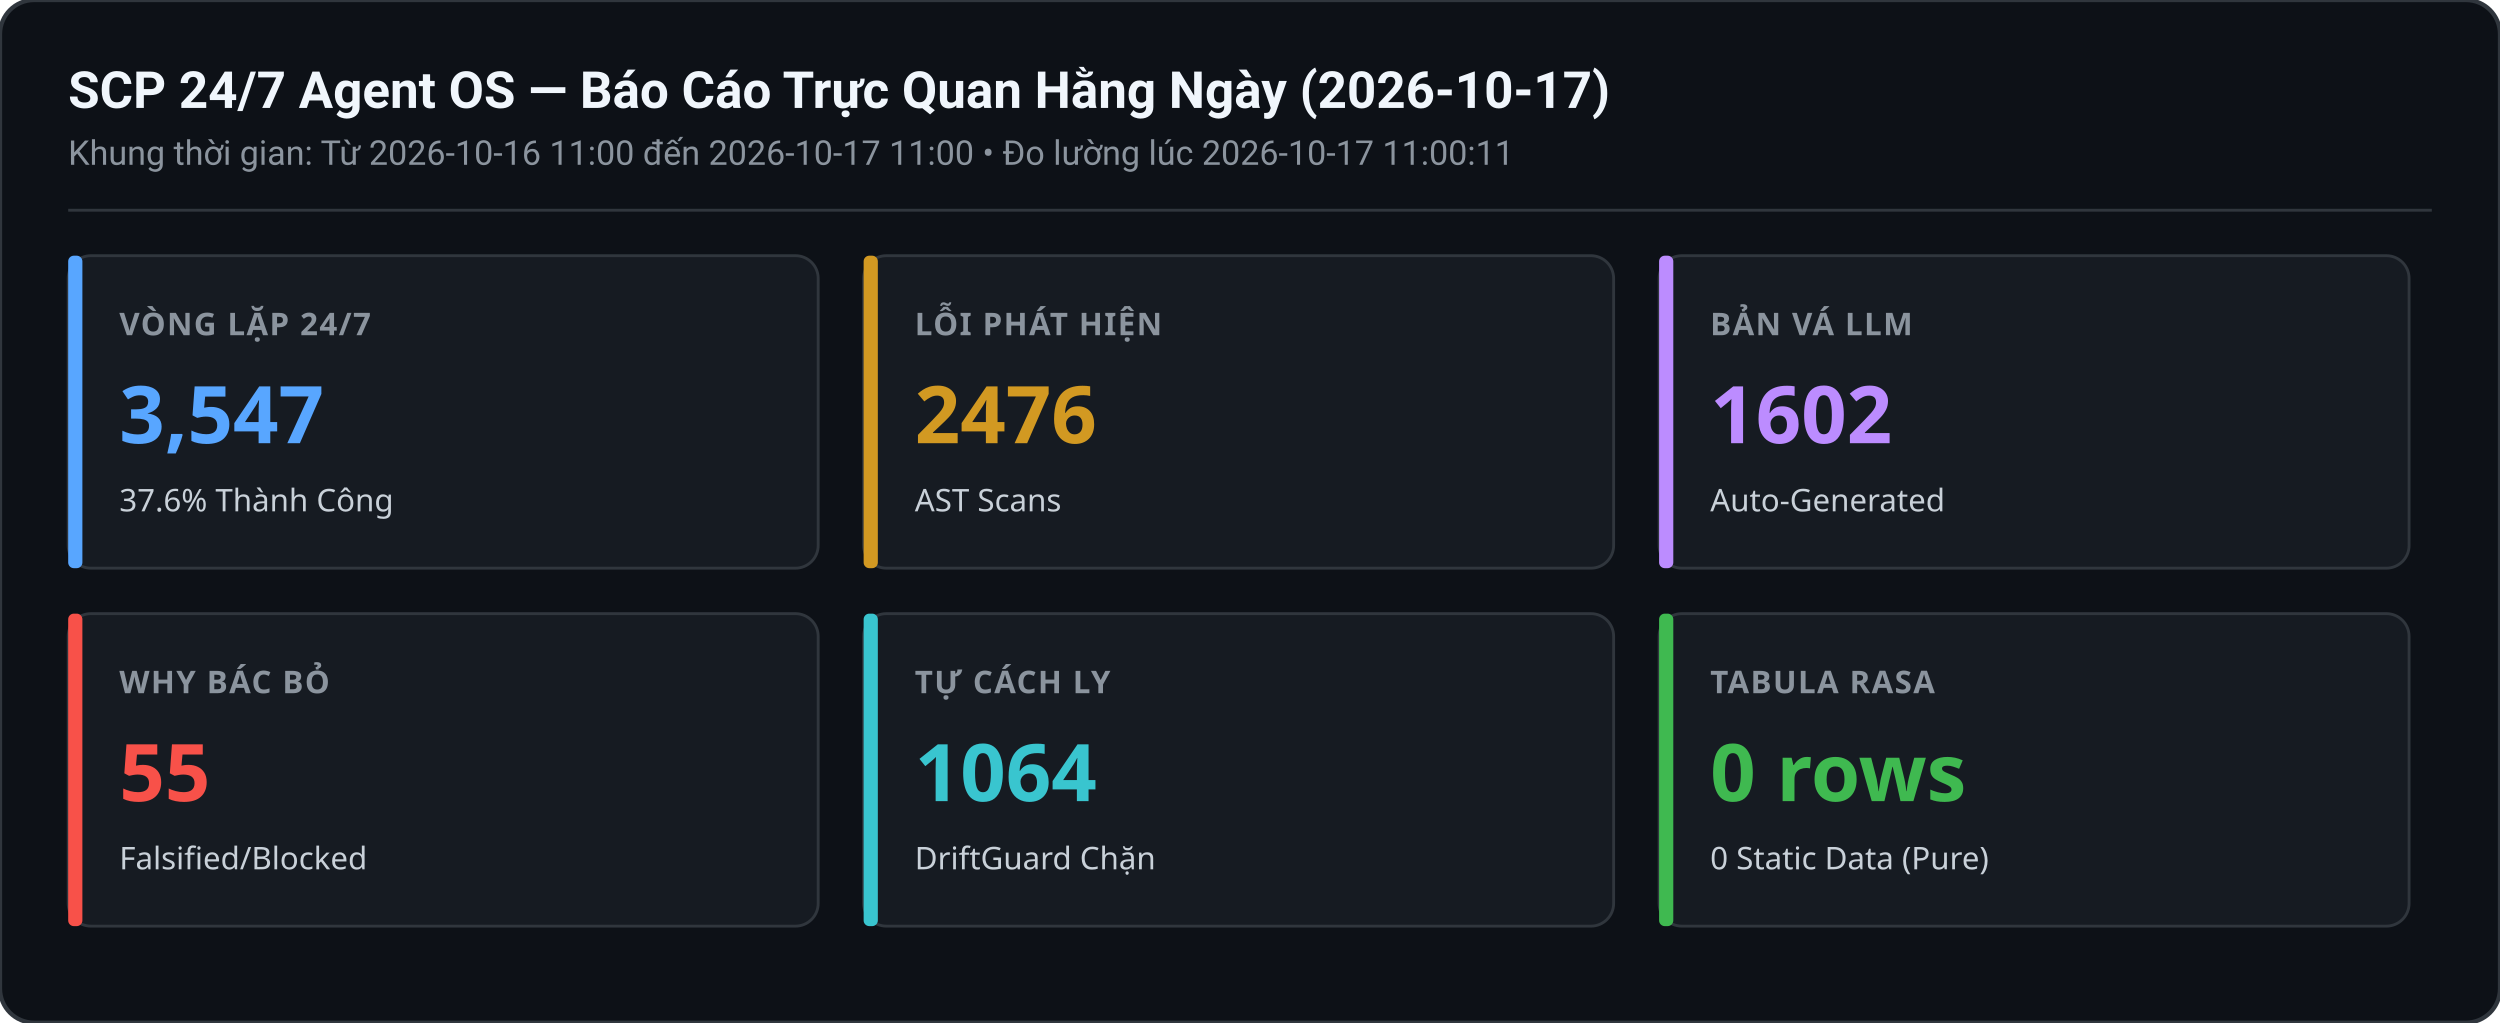
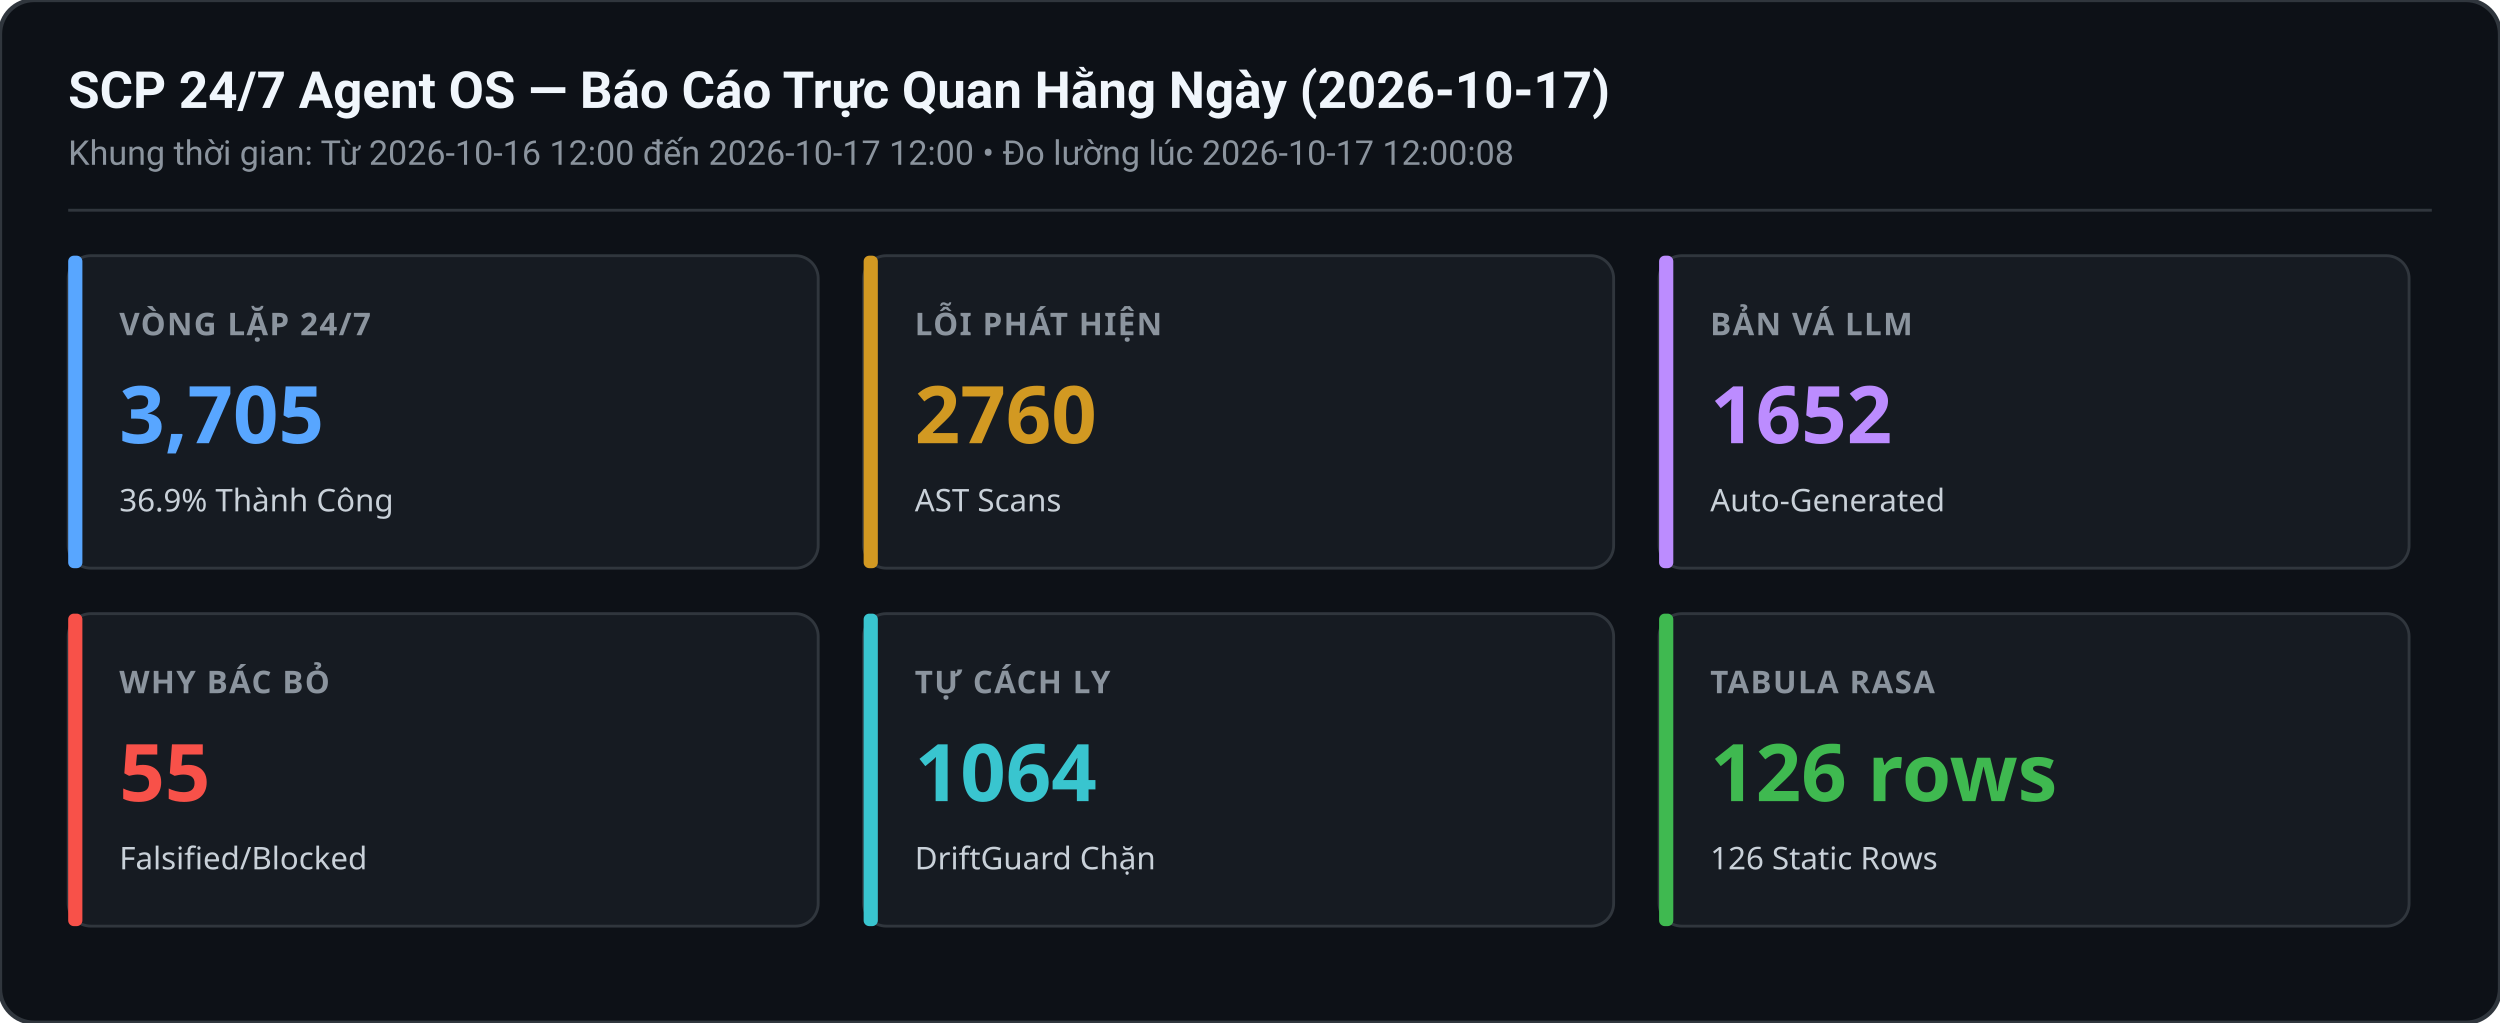
<svg xmlns="http://www.w3.org/2000/svg" width="880" height="360" viewBox="0 0 880 360">
  <rect width="880" height="360" rx="12" fill="#0d1117" stroke="#30363d" stroke-width="1.5" />
  <text x="24" y="38" font-family="-apple-system,BlinkMacSystemFont,Segoe UI,Roboto,sans-serif" font-size="18" font-weight="600" fill="#f0f6fc">SCP 24/7 Agent OS — Báo Cáo Trực Quan Hằng Ngày (2026-10-17)</text>
-   <text x="24" y="58" font-family="-apple-system,BlinkMacSystemFont,Segoe UI,Roboto,sans-serif" font-size="12" fill="#8b949e">Khung thời gian: Từ 2026-10-16 11:00 đến 2026-10-17 11:00 • Đo lường lúc 2026-10-17 11:00:11</text>
+   <text x="24" y="58" font-family="-apple-system,BlinkMacSystemFont,Segoe UI,Roboto,sans-serif" font-size="12" fill="#8b949e">Khung thời gian: Từ 2026-10-16 12:00 đến 2026-10-17 12:00 • Đo lường lúc 2026-10-17 12:00:08</text>
  <line x1="24" y1="74" x2="856" y2="74" stroke="#30363d" stroke-width="1" />
  <g transform="translate(24,90)">
    <rect width="264" height="110" rx="8" fill="#161b22" stroke="#30363d" stroke-width="1" />
    <rect x="0" y="0" width="5" height="110" rx="2" fill="#58a6ff" />
    <text x="18" y="28" font-family="sans-serif" font-size="11" font-weight="600" fill="#8b949e" letter-spacing="0.5">VÒNG LẶP 24/7</text>
-     <text x="18" y="66" font-family="sans-serif" font-size="28" font-weight="700" fill="#58a6ff">3,547</text>
-     <text x="18" y="90" font-family="sans-serif" font-size="11" fill="#c9d1d9">37.6% Thành Công</text>
+     <text x="18" y="66" font-family="sans-serif" font-size="28" font-weight="700" fill="#58a6ff">3,705</text>
+     <text x="18" y="90" font-family="sans-serif" font-size="11" fill="#c9d1d9">36.9% Thành Công</text>
  </g>
  <g transform="translate(304,90)">
    <rect width="264" height="110" rx="8" fill="#161b22" stroke="#30363d" stroke-width="1" />
    <rect x="0" y="0" width="5" height="110" rx="2" fill="#d29922" />
    <text x="18" y="28" font-family="sans-serif" font-size="11" font-weight="600" fill="#8b949e" letter-spacing="0.5">LỖI PHÁT HIỆN</text>
-     <text x="18" y="66" font-family="sans-serif" font-size="28" font-weight="700" fill="#d29922">2476</text>
+     <text x="18" y="66" font-family="sans-serif" font-size="28" font-weight="700" fill="#d29922">2760</text>
    <text x="18" y="90" font-family="sans-serif" font-size="11" fill="#c9d1d9">AST Scans</text>
  </g>
  <g transform="translate(584,90)">
    <rect width="264" height="110" rx="8" fill="#161b22" stroke="#30363d" stroke-width="1" />
    <rect x="0" y="0" width="5" height="110" rx="2" fill="#bc8cff" />
    <text x="18" y="28" font-family="sans-serif" font-size="11" font-weight="600" fill="#8b949e" letter-spacing="0.5">BẢN VÁ LLM</text>
-     <text x="18" y="66" font-family="sans-serif" font-size="28" font-weight="700" fill="#bc8cff">1602</text>
+     <text x="18" y="66" font-family="sans-serif" font-size="28" font-weight="700" fill="#bc8cff">1652</text>
    <text x="18" y="90" font-family="sans-serif" font-size="11" fill="#c9d1d9">Auto-Generated</text>
  </g>
  <g transform="translate(24,216)">
    <rect width="264" height="110" rx="8" fill="#161b22" stroke="#30363d" stroke-width="1" />
    <rect x="0" y="0" width="5" height="110" rx="2" fill="#f85149" />
    <text x="18" y="28" font-family="sans-serif" font-size="11" font-weight="600" fill="#8b949e" letter-spacing="0.5">WHY BÁC BỎ</text>
    <text x="18" y="66" font-family="sans-serif" font-size="28" font-weight="700" fill="#f85149">55</text>
    <text x="18" y="90" font-family="sans-serif" font-size="11" fill="#c9d1d9">Falsified/Blocked</text>
  </g>
  <g transform="translate(304,216)">
    <rect width="264" height="110" rx="8" fill="#161b22" stroke="#30363d" stroke-width="1" />
    <rect x="0" y="0" width="5" height="110" rx="2" fill="#39c5cf" />
    <text x="18" y="28" font-family="sans-serif" font-size="11" font-weight="600" fill="#8b949e" letter-spacing="0.5">TỰ CÁCH LY</text>
    <text x="18" y="66" font-family="sans-serif" font-size="28" font-weight="700" fill="#39c5cf">1064</text>
    <text x="18" y="90" font-family="sans-serif" font-size="11" fill="#c9d1d9">DriftGuard Chặn</text>
  </g>
  <g transform="translate(584,216)">
    <rect width="264" height="110" rx="8" fill="#161b22" stroke="#30363d" stroke-width="1" />
    <rect x="0" y="0" width="5" height="110" rx="2" fill="#3fb950" />
    <text x="18" y="28" font-family="sans-serif" font-size="11" font-weight="600" fill="#8b949e" letter-spacing="0.5">TABULA RASA</text>
-     <text x="18" y="66" font-family="sans-serif" font-size="28" font-weight="700" fill="#3fb950">0 rows</text>
-     <text x="18" y="90" font-family="sans-serif" font-size="11" fill="#c9d1d9">0 Static Data (Pure)</text>
+     <text x="18" y="66" font-family="sans-serif" font-size="28" font-weight="700" fill="#3fb950">126 rows</text>
+     <text x="18" y="90" font-family="sans-serif" font-size="11" fill="#c9d1d9">126 Static Rows</text>
  </g>
</svg>
